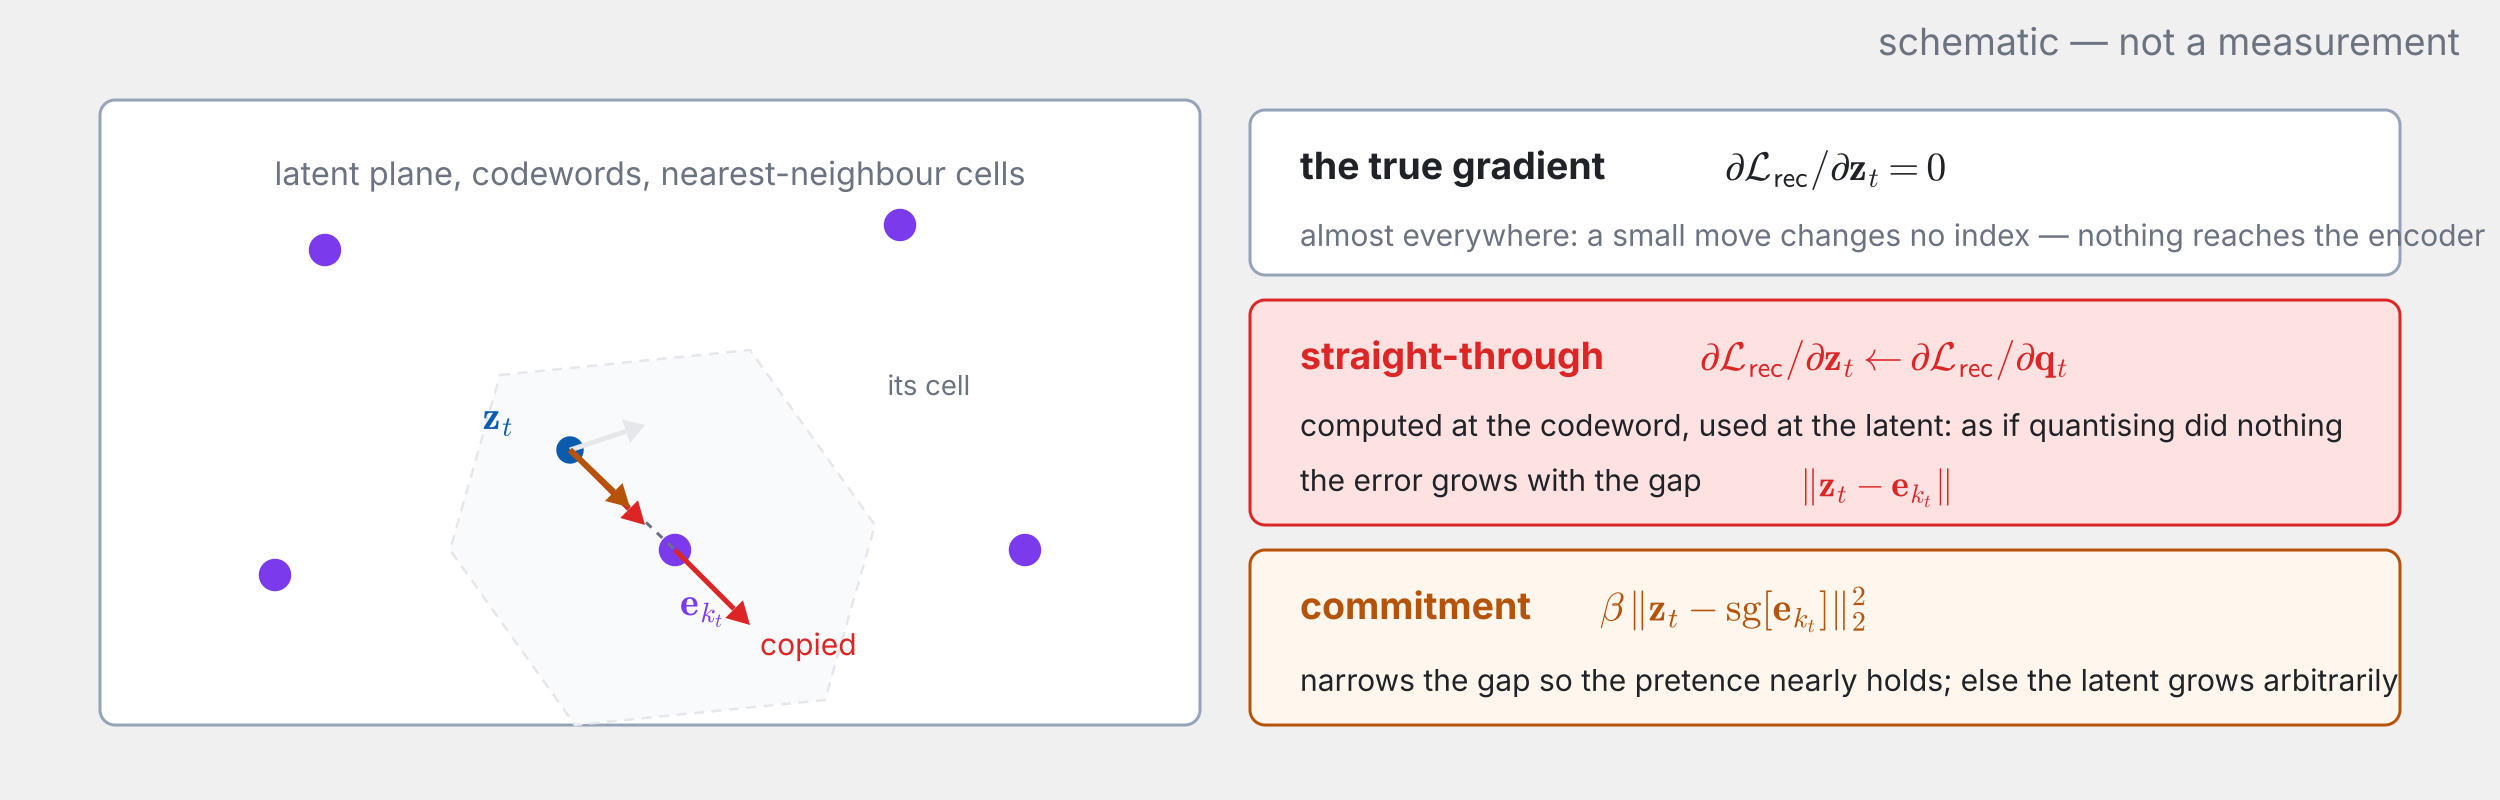
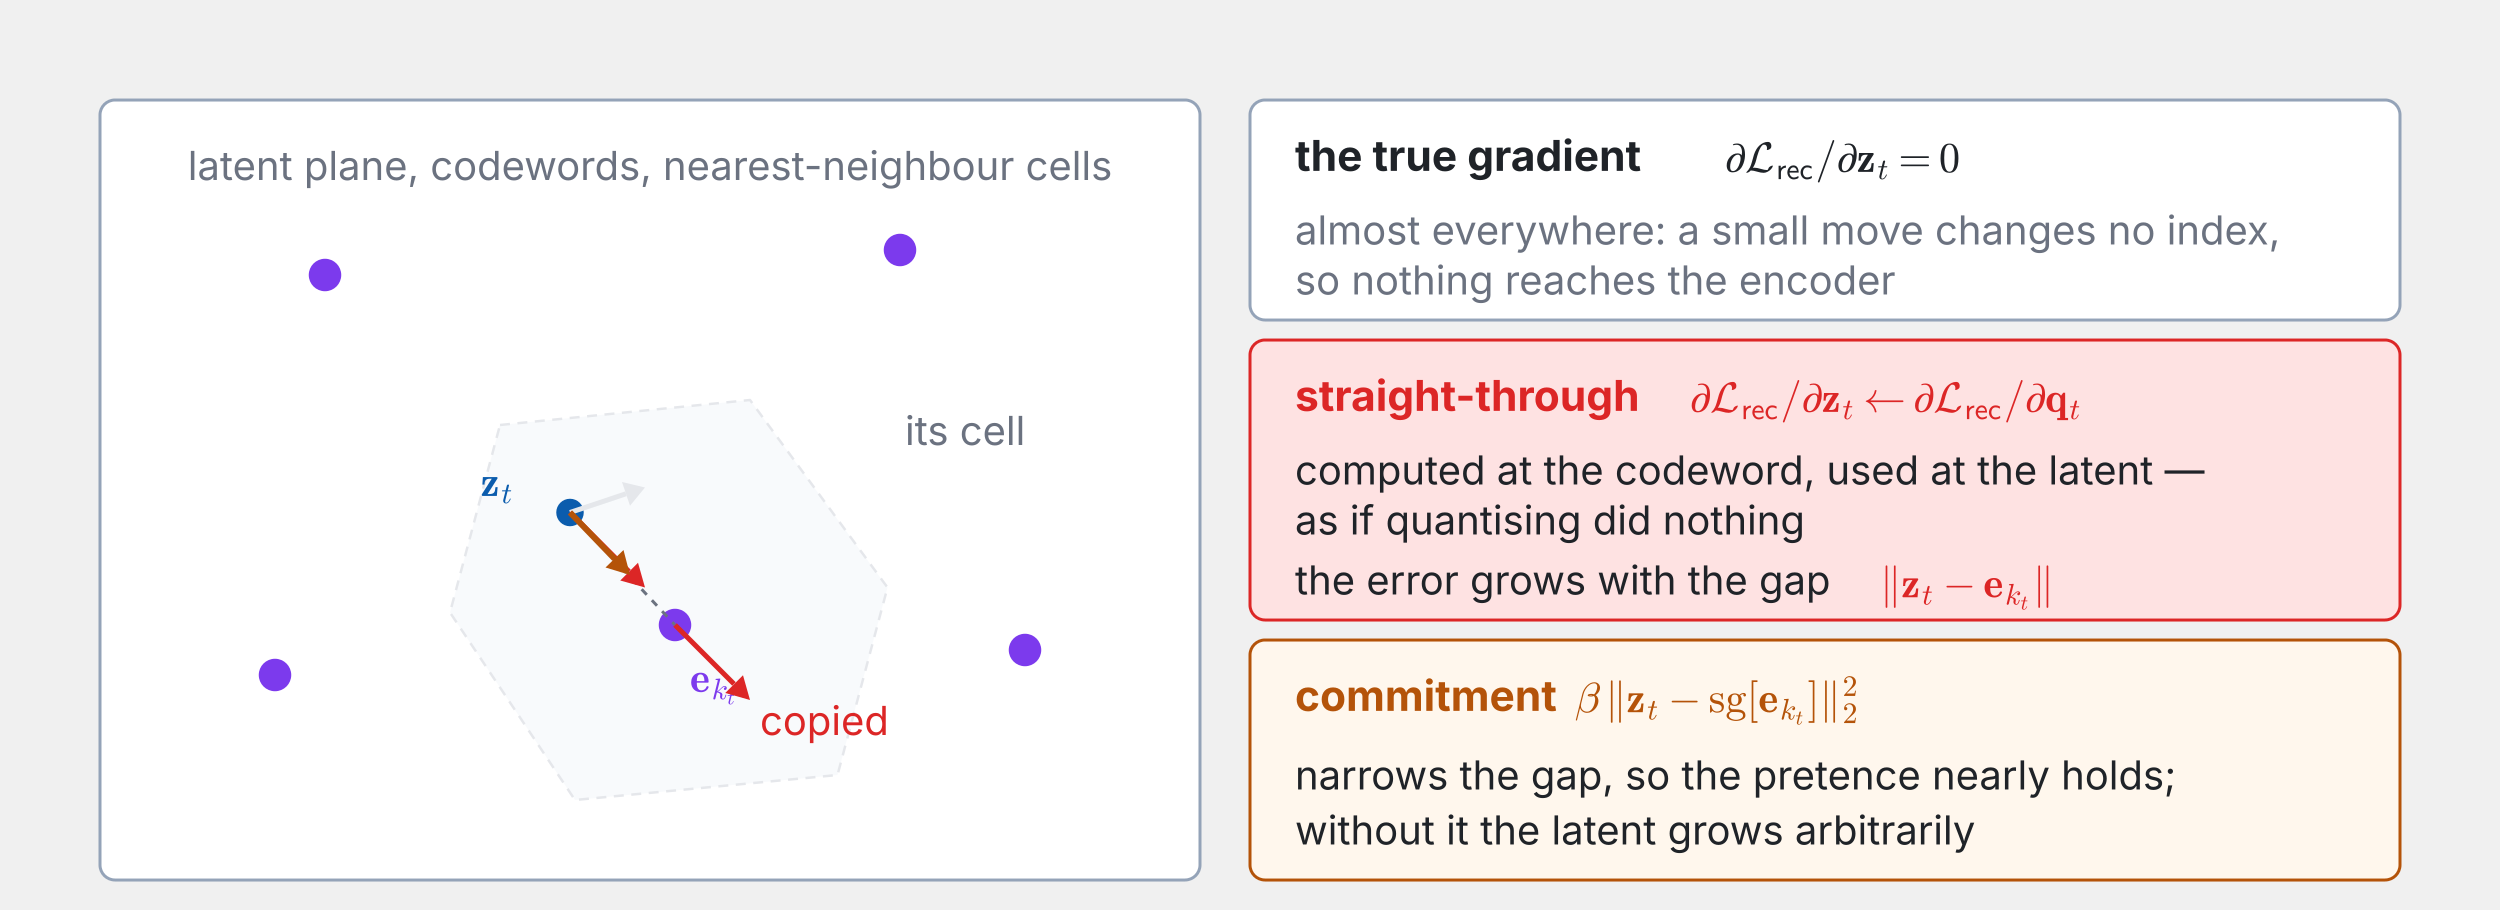
- <svg xmlns="http://www.w3.org/2000/svg" xmlns:xlink="http://www.w3.org/1999/xlink" viewBox="0 0 1000 320" width="100%" role="img" font-family="system-ui,-apple-system,Segoe UI,sans-serif">
-   <text x="984.0" y="22.0" font-size="15" font-weight="400" fill="#6b7280" text-anchor="end" dominant-baseline="auto">schematic — not a measurement</text>
+ <svg xmlns="http://www.w3.org/2000/svg" xmlns:xlink="http://www.w3.org/1999/xlink" viewBox="0 0 1000 364" width="100%" role="img" font-family="system-ui,-apple-system,Segoe UI,sans-serif">
  <g class="fragment" data-fragment-index="0">
-     <rect x="40.0" y="40.0" width="440.0" height="250.0" rx="6" fill="#ffffff" stroke="#94a3b8" stroke-width="1.2" />
-     <polygon points="200,150 300,140 350,210 330,280 230,290 180,220" fill="#f8fafc" stroke="#e5e7eb" stroke-width="1.0" stroke-dasharray="4 3" />
-     <text x="355.0" y="158.0" font-size="11" font-weight="400" fill="#6b7280" text-anchor="start" dominant-baseline="auto">its cell</text>
-     <circle cx="130.0" cy="100.0" r="6.0" fill="#7c3aed" stroke="#7c3aed" stroke-width="1" />
-     <circle cx="360.0" cy="90.0" r="6.0" fill="#7c3aed" stroke="#7c3aed" stroke-width="1" />
-     <circle cx="110.0" cy="230.0" r="6.0" fill="#7c3aed" stroke="#7c3aed" stroke-width="1" />
-     <circle cx="270.0" cy="220.0" r="6.0" fill="#7c3aed" stroke="#7c3aed" stroke-width="1" />
-     <circle cx="410.0" cy="220.0" r="6.0" fill="#7c3aed" stroke="#7c3aed" stroke-width="1" />
-     <svg x="272" y="235.515" width="18.56" height="15.485" viewBox="0 0 18.56 15.485">
+     <rect x="40.0" y="40.0" width="440.0" height="312.0" rx="6" fill="#ffffff" stroke="#94a3b8" stroke-width="1.2" />
+     <polygon points="200,170 300,160 355,235 335,310 230,320 180,245" fill="#f8fafc" stroke="#e5e7eb" stroke-width="1.0" stroke-dasharray="4 3" />
+     <text x="362.0" y="178.0" font-size="16" font-weight="400" fill="#6b7280" text-anchor="start" dominant-baseline="auto">its cell</text>
+     <circle cx="130.0" cy="110.0" r="6.0" fill="#7c3aed" stroke="#7c3aed" stroke-width="1" />
+     <circle cx="360.0" cy="100.0" r="6.0" fill="#7c3aed" stroke="#7c3aed" stroke-width="1" />
+     <circle cx="110.0" cy="270.0" r="6.0" fill="#7c3aed" stroke="#7c3aed" stroke-width="1" />
+     <circle cx="270.0" cy="250.0" r="6.0" fill="#7c3aed" stroke="#7c3aed" stroke-width="1" />
+     <circle cx="410.0" cy="260.0" r="6.0" fill="#7c3aed" stroke="#7c3aed" stroke-width="1" />
+     <svg x="276" y="265.547" width="19.72" height="16.453" viewBox="0 0 19.72 16.453">
      <defs>
        <style type="text/css">*{stroke-linejoin: round; stroke-linecap: butt}</style>
      </defs>
      <g id="w6t18-figure_1">
        <g id="w6t18-patch_1">
-           <path d="M 0 15.485  L 18.56 15.485  L 18.56 0  L 0 0  L 0 15.485  z " style="fill: none" />
+           <path d="M 0 16.453  L 19.72 16.453  L 19.72 0  L 0 0  L 0 16.453  z " style="fill: none" />
        </g>
        <g id="w6t18-text_1">
-           <g style="fill: #7c3aed" transform="translate(0 10.685) scale(0.16 -0.16)">
+           <g style="fill: #7c3aed" transform="translate(0 11.35281) scale(0.17 -0.17)">
            <defs>
              <path id="w6t18-Cmb10-65" d="M 178 1441  Q 178 1856 350 2189  Q 522 2522 842 2711  Q 1163 2900 1581 2900  Q 2003 2900 2275 2726  Q 2547 2553 2675 2242  Q 2803 1931 2803 1522  Q 2803 1428 2700 1394  L 1025 1394  Q 1025 1078 1070 829  Q 1116 581 1275 412  Q 1434 244 1741 244  Q 2000 244 2208 394  Q 2416 544 2484 788  Q 2519 847 2578 863  L 2700 863  Q 2803 841 2803 750  Q 2803 744 2797 709  Q 2722 475 2553 308  Q 2384 141 2150 51  Q 1916 -38 1672 -38  Q 1347 -38 1072 67  Q 797 172 597 367  Q 397 563 287 836  Q 178 1109 178 1441  z M 1025 1631  L 2169 1631  Q 2169 1869 2120 2095  Q 2072 2322 1940 2483  Q 1809 2644 1581 2644  Q 1250 2644 1137 2341  Q 1025 2038 1025 1631  z " transform="scale(0.015625)" />
              <path id="w6t18-Cmmi10-6b" d="M 341 116  Q 341 153 347 172  L 1275 3872  Q 1300 3981 1306 4044  Q 1306 4147 891 4147  Q 825 4147 825 4231  Q 828 4247 839 4287  Q 850 4328 867 4350  Q 884 4372 916 4372  L 1778 4441  L 1797 4441  Q 1797 4434 1819 4423  Q 1841 4413 1844 4409  Q 1856 4378 1856 4359  L 1184 1684  Q 1416 1781 1767 2145  Q 2119 2509 2317 2668  Q 2516 2828 2816 2828  Q 2994 2828 3119 2706  Q 3244 2584 3244 2406  Q 3244 2294 3197 2198  Q 3150 2103 3065 2043  Q 2981 1984 2869 1984  Q 2766 1984 2695 2048  Q 2625 2113 2625 2216  Q 2625 2369 2733 2473  Q 2841 2578 2994 2578  Q 2931 2663 2803 2663  Q 2613 2663 2436 2553  Q 2259 2444 2054 2239  Q 1850 2034 1681 1864  Q 1513 1694 1369 1606  Q 1747 1563 2025 1408  Q 2303 1253 2303 934  Q 2303 869 2278 769  Q 2222 528 2222 384  Q 2222 97 2419 97  Q 2650 97 2770 350  Q 2891 603 2969 941  Q 2981 978 3022 978  L 3097 978  Q 3122 978 3139 962  Q 3156 947 3156 922  Q 3156 916 3150 903  Q 2909 -72 2406 -72  Q 2225 -72 2086 12  Q 1947 97 1872 242  Q 1797 388 1797 569  Q 1797 672 1825 781  Q 1844 856 1844 922  Q 1844 1169 1625 1297  Q 1406 1425 1125 1453  L 800 147  Q 775 50 703 -11  Q 631 -72 538 -72  Q 456 -72 398 -17  Q 341 38 341 116  z " transform="scale(0.015625)" />
              <path id="w6t18-Cmmi10-74" d="M 397 519  Q 397 613 416 697  L 878 2534  L 206 2534  Q 141 2534 141 2619  Q 166 2759 225 2759  L 934 2759  L 1191 3803  Q 1216 3888 1291 3947  Q 1366 4006 1459 4006  Q 1541 4006 1595 3957  Q 1650 3909 1650 3828  Q 1650 3809 1648 3798  Q 1647 3788 1644 3775  L 1388 2759  L 2047 2759  Q 2113 2759 2113 2675  Q 2109 2659 2100 2621  Q 2091 2584 2075 2559  Q 2059 2534 2028 2534  L 1331 2534  L 872 684  Q 825 503 825 372  Q 825 97 1013 97  Q 1294 97 1511 361  Q 1728 625 1844 941  Q 1869 978 1894 978  L 1972 978  Q 1997 978 2012 961  Q 2028 944 2028 922  Q 2028 909 2022 903  Q 1881 516 1612 222  Q 1344 -72 997 -72  Q 744 -72 570 93  Q 397 259 397 519  z " transform="scale(0.015625)" />
            </defs>
            <use xlink:href="#w6t18-Cmb10-65" transform="translate(0 0.6875)" />
            <use xlink:href="#w6t18-Cmmi10-6b" transform="translate(51.04617 -16.31875) scale(0.7)" />
            <use xlink:href="#w6t18-Cmmi10-74" transform="translate(87.44754 -28.22312) scale(0.49)" />
          </g>
        </g>
      </g>
    </svg>
-     <circle cx="228.0" cy="180.0" r="5.0" fill="#0b5cad" stroke="#0b5cad" stroke-width="1" />
-     <svg x="193.04" y="159.515" width="12.96" height="15.485" viewBox="0 0 12.96 15.485">
+     <circle cx="228.0" cy="205.0" r="5.0" fill="#0b5cad" stroke="#0b5cad" stroke-width="1" />
+     <svg x="192.23" y="185.547" width="13.77" height="16.453" viewBox="0 0 13.77 16.453">
      <defs>
        <style type="text/css">*{stroke-linejoin: round; stroke-linecap: butt}</style>
      </defs>
      <g id="w6t19-figure_1">
        <g id="w6t19-patch_1">
-           <path d="M 0 15.485  L 12.96 15.485  L 12.96 0  L 0 0  L 0 15.485  z " style="fill: none" />
+           <path d="M 0 16.453  L 13.77 16.453  L 13.77 0  L 0 0  L 0 16.453  z " style="fill: none" />
        </g>
        <g id="w6t19-text_1">
-           <g style="fill: #0b5cad" transform="translate(0 12.1575) scale(0.16 -0.16)">
+           <g style="fill: #0b5cad" transform="translate(0 12.91734) scale(0.17 -0.17)">
            <defs>
              <path id="w6t19-Cmb10-7a" d="M 294 0  Q 247 0 212 31  Q 178 63 178 116  L 178 184  Q 178 222 197 250  L 1684 2584  L 1409 2584  Q 947 2584 770 2376  Q 594 2169 594 1697  L 269 1697  L 347 2841  L 2438 2841  Q 2491 2841 2522 2809  Q 2553 2778 2553 2725  L 2553 2669  Q 2553 2634 2534 2606  L 1056 281  L 1363 281  Q 1806 281 2009 488  Q 2122 603 2169 814  Q 2216 1025 2241 1319  L 2566 1319  L 2450 0  L 294 0  z " transform="scale(0.015625)" />
              <path id="w6t19-Cmmi10-74" d="M 397 519  Q 397 613 416 697  L 878 2534  L 206 2534  Q 141 2534 141 2619  Q 166 2759 225 2759  L 934 2759  L 1191 3803  Q 1216 3888 1291 3947  Q 1366 4006 1459 4006  Q 1541 4006 1595 3957  Q 1650 3909 1650 3828  Q 1650 3809 1648 3798  Q 1647 3788 1644 3775  L 1388 2759  L 2047 2759  Q 2113 2759 2113 2675  Q 2109 2659 2100 2621  Q 2091 2584 2075 2559  Q 2059 2534 2028 2534  L 1331 2534  L 872 684  Q 825 503 825 372  Q 825 97 1013 97  Q 1294 97 1511 361  Q 1728 625 1844 941  Q 1869 978 1894 978  L 1972 978  Q 1997 978 2012 961  Q 2028 944 2028 922  Q 2028 909 2022 903  Q 1881 516 1612 222  Q 1344 -72 997 -72  Q 744 -72 570 93  Q 397 259 397 519  z " transform="scale(0.015625)" />
            </defs>
            <use xlink:href="#w6t19-Cmb10-7a" transform="translate(0 0.609375)" />
            <use xlink:href="#w6t19-Cmmi10-74" transform="translate(48.84891 -16.39688) scale(0.7)" />
          </g>
        </g>
      </g>
    </svg>
-     <line x1="228.0" y1="180.0" x2="270.0" y2="220.0" stroke="#6b7280" stroke-width="1.2" stroke-dasharray="3 3" />
-     <text x="260.0" y="74.0" font-size="13" font-weight="400" fill="#6b7280" text-anchor="middle" dominant-baseline="auto">latent plane, codewords, nearest-neighbour cells</text>
+     <line x1="228.0" y1="205.0" x2="270.0" y2="250.0" stroke="#6b7280" stroke-width="1.2" stroke-dasharray="3 3" />
+     <text x="260.0" y="72.0" font-size="16" font-weight="400" fill="#6b7280" text-anchor="middle" dominant-baseline="auto">latent plane, codewords, nearest-neighbour cells</text>
  </g>
  <g class="fragment" data-fragment-index="1">
-     <rect x="500.0" y="44.0" width="460.0" height="66.0" rx="6" fill="#ffffff" stroke="#94a3b8" stroke-width="1.2" />
-     <text x="520.0" y="66.0" font-size="15" font-weight="700" fill="#1f2328" text-anchor="start" dominant-baseline="middle">the true gradient</text>
-     <svg x="690" y="60" width="88.64" height="16" viewBox="0 0 88.64 16">
+     <rect x="500.0" y="40.0" width="460.0" height="88.0" rx="6" fill="#ffffff" stroke="#94a3b8" stroke-width="1.2" />
+     <text x="518.0" y="62.0" font-size="17" font-weight="700" fill="#1f2328" text-anchor="start" dominant-baseline="middle">the true gradient</text>
+     <svg x="690" y="56" width="94.18" height="17" viewBox="0 0 94.18 17">
      <defs>
        <style type="text/css">*{stroke-linejoin: round; stroke-linecap: butt}</style>
      </defs>
      <g id="w6t20-figure_1">
        <g id="w6t20-patch_1">
-           <path d="M 0 16  L 88.64 16  L 88.64 0  L 0 0  L 0 16  z " style="fill: none" />
+           <path d="M 0 17  L 94.18 17  L 94.18 0  L 0 0  L 0 17  z " style="fill: none" />
        </g>
        <g id="w6t20-text_1">
-           <g style="fill: #1f2328" transform="translate(0 12) scale(0.16 -0.16)">
+           <g style="fill: #1f2328" transform="translate(0 12.75) scale(0.17 -0.17)">
            <defs>
              <path id="w6t20-STIXGeneral-Regular-2202" d="M 1248 4000  L 1184 4128  Q 1427 4275 1811 4275  Q 3014 4275 3014 2611  Q 3014 2298 2963 1965  Q 2912 1632 2777 1261  Q 2643 890 2438 598  Q 2234 307 1894 118  Q 1555 -70 1126 -70  Q 685 -70 470 224  Q 256 518 256 966  Q 256 1664 739 2224  Q 1222 2784 1901 2784  Q 2342 2784 2515 2477  Q 2560 2726 2560 2925  Q 2560 3418 2365 3750  Q 2170 4083 1722 4083  Q 1510 4083 1248 4000  z M 2349 2042  Q 2349 2323 2230 2457  Q 2112 2592 1958 2592  Q 1491 2592 1132 2013  Q 774 1434 774 749  Q 774 122 1203 122  Q 1549 122 1827 499  Q 2106 877 2253 1414  Q 2349 1766 2349 2042  z " transform="scale(0.015625)" />
              <path id="w6t20-Cmsy10-4c" d="M 238 -141  Q 197 -141 197 -97  Q 197 -72 219 -38  Q 266 38 359 130  Q 453 222 494 275  Q 656 509 750 691  Q 913 1028 1031 1466  Q 1206 2163 1348 2597  Q 1491 3031 1722 3419  Q 1903 3719 2168 3967  Q 2434 4216 2757 4364  Q 3081 4513 3419 4513  L 3456 4513  Q 3622 4513 3734 4430  Q 3847 4347 3905 4208  Q 3963 4069 3963 3909  Q 3963 3666 3884 3572  Q 3663 3331 3359 3291  L 3322 3291  Q 3284 3291 3284 3334  Q 3284 3341 3300 3431  Q 3316 3522 3316 3584  Q 3316 3791 3212 3944  Q 3109 4097 2906 4097  Q 2669 4097 2669 4056  Q 2494 3934 2333 3651  Q 2172 3369 2051 3039  Q 1931 2709 1837 2376  Q 1744 2044 1672 1753  Q 1594 1438 1470 1148  Q 1347 859 1178 603  Q 1253 628 1363 628  L 1403 628  Q 1625 628 1847 583  Q 2069 538 2378 450  Q 2688 363 2894 320  Q 3100 278 3328 275  Q 3397 275 3440 337  Q 3484 400 3526 511  Q 3569 622 3597 659  Q 3694 766 3834 844  Q 3975 922 4116 941  L 4153 941  Q 4172 941 4184 928  Q 4197 916 4197 897  Q 4197 897 4191 878  Q 4128 628 3897 386  Q 3666 144 3370 1  Q 3075 -141 2828 -141  L 2791 -141  Q 2569 -141 2356 -100  Q 2144 -59 1834 28  Q 1525 116 1304 162  Q 1084 209 863 213  Q 578 -100 275 -141  L 238 -141  z " transform="scale(0.015625)" />
              <path id="w6t20-Cmss10-72" d="M 513 0  L 513 2881  L 984 2881  L 984 2328  Q 1109 2503 1287 2637  Q 1466 2772 1670 2842  Q 1875 2913 2094 2913  L 2094 2456  Q 1809 2456 1561 2315  Q 1313 2175 1166 1933  Q 1019 1691 1019 1403  L 1019 0  L 513 0  z " transform="scale(0.015625)" />
              <path id="w6t20-Cmss10-65" d="M 1594 -72  Q 1300 -72 1044 51  Q 788 175 602 390  Q 416 606 314 882  Q 213 1159 213 1441  Q 213 1806 373 2159  Q 534 2513 831 2731  Q 1128 2950 1503 2950  Q 2116 2950 2386 2500  Q 2656 2050 2656 1403  L 684 1403  Q 684 1150 801 904  Q 919 659 1130 503  Q 1341 347 1594 347  Q 2150 347 2584 691  L 2625 256  Q 2491 122 2162 25  Q 1834 -72 1594 -72  z M 722 1778  L 2259 1778  Q 2209 2103 2015 2318  Q 1822 2534 1503 2534  Q 1316 2534 1150 2426  Q 984 2319 876 2145  Q 769 1972 722 1778  z " transform="scale(0.015625)" />
              <path id="w6t20-Cmss10-63" d="M 1594 -72  Q 1309 -72 1053 50  Q 797 172 609 386  Q 422 600 320 870  Q 219 1141 219 1422  Q 219 1713 320 1988  Q 422 2263 608 2480  Q 794 2697 1044 2823  Q 1294 2950 1594 2950  Q 1934 2950 2136 2897  Q 2338 2844 2625 2675  L 2547 2228  Q 2288 2403 2102 2459  Q 1916 2516 1594 2516  Q 1322 2516 1126 2355  Q 931 2194 837 1945  Q 744 1697 744 1422  Q 744 1163 842 919  Q 941 675 1134 520  Q 1328 366 1594 366  Q 1894 366 2139 448  Q 2384 531 2619 697  L 2656 250  Q 2513 106 2183 17  Q 1853 -72 1594 -72  z " transform="scale(0.015625)" />
              <path id="w6t20-Cmmi10-3d" d="M 359 -1472  Q 359 -1453 366 -1447  L 2591 4722  Q 2603 4759 2634 4779  Q 2666 4800 2706 4800  Q 2763 4800 2798 4765  Q 2834 4731 2834 4672  L 2834 4647  L 609 -1522  Q 572 -1600 488 -1600  Q 434 -1600 396 -1562  Q 359 -1525 359 -1472  z " transform="scale(0.015625)" />
              <path id="w6t20-Cmb10-7a" d="M 294 0  Q 247 0 212 31  Q 178 63 178 116  L 178 184  Q 178 222 197 250  L 1684 2584  L 1409 2584  Q 947 2584 770 2376  Q 594 2169 594 1697  L 269 1697  L 347 2841  L 2438 2841  Q 2491 2841 2522 2809  Q 2553 2778 2553 2725  L 2553 2669  Q 2553 2634 2534 2606  L 1056 281  L 1363 281  Q 1806 281 2009 488  Q 2122 603 2169 814  Q 2216 1025 2241 1319  L 2566 1319  L 2450 0  L 294 0  z " transform="scale(0.015625)" />
              <path id="w6t20-Cmmi10-74" d="M 397 519  Q 397 613 416 697  L 878 2534  L 206 2534  Q 141 2534 141 2619  Q 166 2759 225 2759  L 934 2759  L 1191 3803  Q 1216 3888 1291 3947  Q 1366 4006 1459 4006  Q 1541 4006 1595 3957  Q 1650 3909 1650 3828  Q 1650 3809 1648 3798  Q 1647 3788 1644 3775  L 1388 2759  L 2047 2759  Q 2113 2759 2113 2675  Q 2109 2659 2100 2621  Q 2091 2584 2075 2559  Q 2059 2534 2028 2534  L 1331 2534  L 872 684  Q 825 503 825 372  Q 825 97 1013 97  Q 1294 97 1511 361  Q 1728 625 1844 941  Q 1869 978 1894 978  L 1972 978  Q 1997 978 2012 961  Q 2028 944 2028 922  Q 2028 909 2022 903  Q 1881 516 1612 222  Q 1344 -72 997 -72  Q 744 -72 570 93  Q 397 259 397 519  z " transform="scale(0.015625)" />
              <path id="w6t20-Cmr10-3d" d="M 481 850  Q 428 850 393 890  Q 359 931 359 978  Q 359 1031 393 1068  Q 428 1106 481 1106  L 4500 1106  Q 4547 1106 4581 1068  Q 4616 1031 4616 978  Q 4616 931 4581 890  Q 4547 850 4500 850  L 481 850  z M 481 2094  Q 428 2094 393 2131  Q 359 2169 359 2222  Q 359 2269 393 2309  Q 428 2350 481 2350  L 4500 2350  Q 4547 2350 4581 2309  Q 4616 2269 4616 2222  Q 4616 2169 4581 2131  Q 4547 2094 4500 2094  L 481 2094  z " transform="scale(0.015625)" />
              <path id="w6t20-Cmr10-30" d="M 1600 -141  Q 816 -141 533 504  Q 250 1150 250 2041  Q 250 2597 351 3087  Q 453 3578 754 3920  Q 1056 4263 1600 4263  Q 2022 4263 2290 4056  Q 2559 3850 2700 3523  Q 2841 3197 2892 2823  Q 2944 2450 2944 2041  Q 2944 1491 2842 1011  Q 2741 531 2444 195  Q 2147 -141 1600 -141  z M 1600 25  Q 1956 25 2131 390  Q 2306 756 2347 1200  Q 2388 1644 2388 2144  Q 2388 2625 2347 3031  Q 2306 3438 2132 3767  Q 1959 4097 1600 4097  Q 1238 4097 1063 3765  Q 888 3434 847 3029  Q 806 2625 806 2144  Q 806 1788 823 1472  Q 841 1156 916 820  Q 991 484 1158 254  Q 1325 25 1600 25  z " transform="scale(0.015625)" />
            </defs>
            <use xlink:href="#w6t20-STIXGeneral-Regular-2202" />
            <use xlink:href="#w6t20-Cmsy10-4c" transform="translate(47.09999 0)" />
            <use xlink:href="#w6t20-Cmss10-72" transform="translate(120.4606 -17.00625) scale(0.7)" />
            <use xlink:href="#w6t20-Cmss10-65" transform="translate(144.318 -17.00625) scale(0.7)" />
            <use xlink:href="#w6t20-Cmss10-63" transform="translate(175.3874 -17.00625) scale(0.7)" />
            <use xlink:href="#w6t20-Cmmi10-3d" transform="translate(212.8341 0)" />
            <use xlink:href="#w6t20-STIXGeneral-Regular-2202" transform="translate(262.8341 0)" />
            <use xlink:href="#w6t20-Cmb10-7a" transform="translate(309.934 0)" />
            <use xlink:href="#w6t20-Cmmi10-74" transform="translate(358.783 -17.00625) scale(0.7)" />
            <use xlink:href="#w6t20-Cmr10-3d" transform="translate(407.9777 0)" />
            <use xlink:href="#w6t20-Cmr10-30" transform="translate(503.2218 0)" />
          </g>
        </g>
      </g>
    </svg>
-     <text x="520.0" y="94.0" font-size="12" font-weight="400" fill="#6b7280" text-anchor="start" dominant-baseline="middle">almost everywhere: a small move changes no index — nothing reaches the encoder</text>
-     <line x1="228.0" y1="180.0" x2="250.4" y2="172.5" stroke="#e5e7eb" stroke-width="2.0" />
-     <polygon points="258.0,170.0 252.0,177.3 248.8,167.8" fill="#e5e7eb" />
+     <text x="518.0" y="92.0" font-size="16" font-weight="400" fill="#6b7280" text-anchor="start" dominant-baseline="middle">almost everywhere: a small move changes no index,</text>
+     <text x="518.0" y="112.0" font-size="16" font-weight="400" fill="#6b7280" text-anchor="start" dominant-baseline="middle">so nothing reaches the encoder</text>
+     <line x1="228.0" y1="205.0" x2="250.4" y2="197.5" stroke="#e5e7eb" stroke-width="2.0" />
+     <polygon points="258.0,195.0 252.0,202.3 248.8,192.8" fill="#e5e7eb" />
  </g>
  <g class="fragment" data-fragment-index="2">
-     <rect x="500.0" y="120.0" width="460.0" height="90.0" rx="6" fill="#fee2e2" stroke="#dc2626" stroke-width="1.2" />
-     <text x="520.0" y="142.0" font-size="15" font-weight="700" fill="#dc2626" text-anchor="start" dominant-baseline="middle">straight-through</text>
-     <svg x="680" y="136" width="148" height="16" viewBox="0 0 148 16">
+     <rect x="500.0" y="136.0" width="460.0" height="112.0" rx="6" fill="#fee2e2" stroke="#dc2626" stroke-width="1.2" />
+     <text x="518.0" y="158.0" font-size="17" font-weight="700" fill="#dc2626" text-anchor="start" dominant-baseline="middle">straight-through</text>
+     <svg x="676" y="152" width="157.25" height="17" viewBox="0 0 157.25 17">
      <defs>
        <style type="text/css">*{stroke-linejoin: round; stroke-linecap: butt}</style>
      </defs>
      <g id="w6t21-figure_1">
        <g id="w6t21-patch_1">
-           <path d="M 0 16  L 148 16  L 148 0  L 0 0  L 0 16  z " style="fill: none" />
+           <path d="M 0 17  L 157.25 17  L 157.25 0  L 0 0  L 0 17  z " style="fill: none" />
        </g>
        <g id="w6t21-text_1">
-           <g style="fill: #dc2626" transform="translate(0 12) scale(0.16 -0.16)">
+           <g style="fill: #dc2626" transform="translate(0 12.75) scale(0.17 -0.17)">
            <defs>
              <path id="w6t21-STIXGeneral-Regular-2202" d="M 1248 4000  L 1184 4128  Q 1427 4275 1811 4275  Q 3014 4275 3014 2611  Q 3014 2298 2963 1965  Q 2912 1632 2777 1261  Q 2643 890 2438 598  Q 2234 307 1894 118  Q 1555 -70 1126 -70  Q 685 -70 470 224  Q 256 518 256 966  Q 256 1664 739 2224  Q 1222 2784 1901 2784  Q 2342 2784 2515 2477  Q 2560 2726 2560 2925  Q 2560 3418 2365 3750  Q 2170 4083 1722 4083  Q 1510 4083 1248 4000  z M 2349 2042  Q 2349 2323 2230 2457  Q 2112 2592 1958 2592  Q 1491 2592 1132 2013  Q 774 1434 774 749  Q 774 122 1203 122  Q 1549 122 1827 499  Q 2106 877 2253 1414  Q 2349 1766 2349 2042  z " transform="scale(0.015625)" />
              <path id="w6t21-Cmsy10-4c" d="M 238 -141  Q 197 -141 197 -97  Q 197 -72 219 -38  Q 266 38 359 130  Q 453 222 494 275  Q 656 509 750 691  Q 913 1028 1031 1466  Q 1206 2163 1348 2597  Q 1491 3031 1722 3419  Q 1903 3719 2168 3967  Q 2434 4216 2757 4364  Q 3081 4513 3419 4513  L 3456 4513  Q 3622 4513 3734 4430  Q 3847 4347 3905 4208  Q 3963 4069 3963 3909  Q 3963 3666 3884 3572  Q 3663 3331 3359 3291  L 3322 3291  Q 3284 3291 3284 3334  Q 3284 3341 3300 3431  Q 3316 3522 3316 3584  Q 3316 3791 3212 3944  Q 3109 4097 2906 4097  Q 2669 4097 2669 4056  Q 2494 3934 2333 3651  Q 2172 3369 2051 3039  Q 1931 2709 1837 2376  Q 1744 2044 1672 1753  Q 1594 1438 1470 1148  Q 1347 859 1178 603  Q 1253 628 1363 628  L 1403 628  Q 1625 628 1847 583  Q 2069 538 2378 450  Q 2688 363 2894 320  Q 3100 278 3328 275  Q 3397 275 3440 337  Q 3484 400 3526 511  Q 3569 622 3597 659  Q 3694 766 3834 844  Q 3975 922 4116 941  L 4153 941  Q 4172 941 4184 928  Q 4197 916 4197 897  Q 4197 897 4191 878  Q 4128 628 3897 386  Q 3666 144 3370 1  Q 3075 -141 2828 -141  L 2791 -141  Q 2569 -141 2356 -100  Q 2144 -59 1834 28  Q 1525 116 1304 162  Q 1084 209 863 213  Q 578 -100 275 -141  L 238 -141  z " transform="scale(0.015625)" />
              <path id="w6t21-Cmss10-72" d="M 513 0  L 513 2881  L 984 2881  L 984 2328  Q 1109 2503 1287 2637  Q 1466 2772 1670 2842  Q 1875 2913 2094 2913  L 2094 2456  Q 1809 2456 1561 2315  Q 1313 2175 1166 1933  Q 1019 1691 1019 1403  L 1019 0  L 513 0  z " transform="scale(0.015625)" />
              <path id="w6t21-Cmss10-65" d="M 1594 -72  Q 1300 -72 1044 51  Q 788 175 602 390  Q 416 606 314 882  Q 213 1159 213 1441  Q 213 1806 373 2159  Q 534 2513 831 2731  Q 1128 2950 1503 2950  Q 2116 2950 2386 2500  Q 2656 2050 2656 1403  L 684 1403  Q 684 1150 801 904  Q 919 659 1130 503  Q 1341 347 1594 347  Q 2150 347 2584 691  L 2625 256  Q 2491 122 2162 25  Q 1834 -72 1594 -72  z M 722 1778  L 2259 1778  Q 2209 2103 2015 2318  Q 1822 2534 1503 2534  Q 1316 2534 1150 2426  Q 984 2319 876 2145  Q 769 1972 722 1778  z " transform="scale(0.015625)" />
              <path id="w6t21-Cmss10-63" d="M 1594 -72  Q 1309 -72 1053 50  Q 797 172 609 386  Q 422 600 320 870  Q 219 1141 219 1422  Q 219 1713 320 1988  Q 422 2263 608 2480  Q 794 2697 1044 2823  Q 1294 2950 1594 2950  Q 1934 2950 2136 2897  Q 2338 2844 2625 2675  L 2547 2228  Q 2288 2403 2102 2459  Q 1916 2516 1594 2516  Q 1322 2516 1126 2355  Q 931 2194 837 1945  Q 744 1697 744 1422  Q 744 1163 842 919  Q 941 675 1134 520  Q 1328 366 1594 366  Q 1894 366 2139 448  Q 2384 531 2619 697  L 2656 250  Q 2513 106 2183 17  Q 1853 -72 1594 -72  z " transform="scale(0.015625)" />
              <path id="w6t21-Cmmi10-3d" d="M 359 -1472  Q 359 -1453 366 -1447  L 2591 4722  Q 2603 4759 2634 4779  Q 2666 4800 2706 4800  Q 2763 4800 2798 4765  Q 2834 4731 2834 4672  L 2834 4647  L 609 -1522  Q 572 -1600 488 -1600  Q 434 -1600 396 -1562  Q 359 -1525 359 -1472  z " transform="scale(0.015625)" />
              <path id="w6t21-Cmb10-7a" d="M 294 0  Q 247 0 212 31  Q 178 63 178 116  L 178 184  Q 178 222 197 250  L 1684 2584  L 1409 2584  Q 947 2584 770 2376  Q 594 2169 594 1697  L 269 1697  L 347 2841  L 2438 2841  Q 2491 2841 2522 2809  Q 2553 2778 2553 2725  L 2553 2669  Q 2553 2634 2534 2606  L 1056 281  L 1363 281  Q 1806 281 2009 488  Q 2122 603 2169 814  Q 2216 1025 2241 1319  L 2566 1319  L 2450 0  L 294 0  z " transform="scale(0.015625)" />
              <path id="w6t21-Cmmi10-74" d="M 397 519  Q 397 613 416 697  L 878 2534  L 206 2534  Q 141 2534 141 2619  Q 166 2759 225 2759  L 934 2759  L 1191 3803  Q 1216 3888 1291 3947  Q 1366 4006 1459 4006  Q 1541 4006 1595 3957  Q 1650 3909 1650 3828  Q 1650 3809 1648 3798  Q 1647 3788 1644 3775  L 1388 2759  L 2047 2759  Q 2113 2759 2113 2675  Q 2109 2659 2100 2621  Q 2091 2584 2075 2559  Q 2059 2534 2028 2534  L 1331 2534  L 872 684  Q 825 503 825 372  Q 825 97 1013 97  Q 1294 97 1511 361  Q 1728 625 1844 941  Q 1869 978 1894 978  L 1972 978  Q 1997 978 2012 961  Q 2028 944 2028 922  Q 2028 909 2022 903  Q 1881 516 1612 222  Q 1344 -72 997 -72  Q 744 -72 570 93  Q 397 259 397 519  z " transform="scale(0.015625)" />
              <path id="w6t21-Cmsy10-c3" d="M 1722 -13  Q 1675 250 1561 494  Q 1447 738 1275 941  Q 1103 1144 884 1297  Q 666 1450 409 1538  Q 359 1547 359 1600  Q 359 1647 409 1672  Q 669 1763 886 1911  Q 1103 2059 1275 2262  Q 1447 2466 1561 2709  Q 1675 2953 1722 3213  Q 1738 3272 1784 3272  L 1913 3272  Q 1978 3272 1978 3188  Q 1906 2763 1664 2378  Q 1422 1994 1056 1728  L 5913 1728  Q 5966 1728 6000 1687  Q 6034 1647 6034 1600  Q 6034 1553 6000 1512  Q 5966 1472 5913 1472  L 1056 1472  Q 1416 1216 1661 827  Q 1906 438 1978 13  Q 1978 -72 1913 -72  L 1784 -72  Q 1738 -72 1722 -13  z " transform="scale(0.015625)" />
              <path id="w6t21-Cmb10-71" d="M 1825 -1241  L 1825 -916  L 2266 -916  L 2266 231  Q 1938 -38 1544 -38  Q 1131 -38 829 154  Q 528 347 370 681  Q 213 1016 213 1422  Q 213 1831 380 2167  Q 547 2503 864 2692  Q 1181 2881 1600 2881  Q 1838 2881 2053 2761  Q 2269 2641 2406 2444  L 2731 2881  L 3022 2881  L 3022 -916  L 3463 -916  L 3463 -1241  L 1825 -1241  z M 1600 219  Q 1834 219 2015 364  Q 2197 509 2303 738  L 2303 1972  Q 2231 2234 2072 2415  Q 1913 2597 1672 2597  Q 1441 2597 1300 2397  Q 1159 2197 1107 1926  Q 1056 1656 1056 1422  Q 1056 1013 1176 616  Q 1297 219 1600 219  z " transform="scale(0.015625)" />
            </defs>
            <use xlink:href="#w6t21-STIXGeneral-Regular-2202" />
            <use xlink:href="#w6t21-Cmsy10-4c" transform="translate(47.09999 0)" />
            <use xlink:href="#w6t21-Cmss10-72" transform="translate(120.4606 -17.00625) scale(0.7)" />
            <use xlink:href="#w6t21-Cmss10-65" transform="translate(144.318 -17.00625) scale(0.7)" />
            <use xlink:href="#w6t21-Cmss10-63" transform="translate(175.3874 -17.00625) scale(0.7)" />
            <use xlink:href="#w6t21-Cmmi10-3d" transform="translate(212.8341 0)" />
            <use xlink:href="#w6t21-STIXGeneral-Regular-2202" transform="translate(262.8341 0)" />
            <use xlink:href="#w6t21-Cmb10-7a" transform="translate(309.934 0)" />
            <use xlink:href="#w6t21-Cmmi10-74" transform="translate(358.783 -17.00625) scale(0.7)" />
            <use xlink:href="#w6t21-Cmsy10-c3" transform="translate(407.9777 0)" />
            <use xlink:href="#w6t21-STIXGeneral-Regular-2202" transform="translate(525.5363 0)" />
            <use xlink:href="#w6t21-Cmsy10-4c" transform="translate(572.6363 0)" />
            <use xlink:href="#w6t21-Cmss10-72" transform="translate(645.9969 -17.00625) scale(0.7)" />
            <use xlink:href="#w6t21-Cmss10-65" transform="translate(669.8543 -17.00625) scale(0.7)" />
            <use xlink:href="#w6t21-Cmss10-63" transform="translate(700.9236 -17.00625) scale(0.7)" />
            <use xlink:href="#w6t21-Cmmi10-3d" transform="translate(738.3703 0)" />
            <use xlink:href="#w6t21-STIXGeneral-Regular-2202" transform="translate(788.3703 0)" />
            <use xlink:href="#w6t21-Cmb10-71" transform="translate(835.4703 0)" />
            <use xlink:href="#w6t21-Cmmi10-74" transform="translate(892.62 -17.00625) scale(0.7)" />
          </g>
        </g>
      </g>
    </svg>
-     <text x="520.0" y="170.0" font-size="12" font-weight="400" fill="#1f2328" text-anchor="start" dominant-baseline="middle">computed at the codeword, used at the latent: as if quantising did nothing</text>
-     <text x="520.0" y="192.0" font-size="12" font-weight="400" fill="#1f2328" text-anchor="start" dominant-baseline="middle">the error grows with the gap</text>
-     <svg x="720" y="187.25" width="61.5" height="15.75" viewBox="0 0 61.5 15.75">
+     <text x="518.0" y="188.0" font-size="16" font-weight="400" fill="#1f2328" text-anchor="start" dominant-baseline="middle">computed at the codeword, used at the latent —</text>
+     <text x="518.0" y="208.0" font-size="16" font-weight="400" fill="#1f2328" text-anchor="start" dominant-baseline="middle">as if quantising did nothing</text>
+     <text x="518.0" y="232.0" font-size="16" font-weight="400" fill="#1f2328" text-anchor="start" dominant-baseline="middle">the error grows with the gap</text>
+     <svg x="752" y="226.15" width="69.7" height="17.85" viewBox="0 0 69.7 17.85">
      <defs>
        <style type="text/css">*{stroke-linejoin: round; stroke-linecap: butt}</style>
      </defs>
      <g id="w6t22-figure_1">
        <g id="w6t22-patch_1">
-           <path d="M 0 15.75  L 61.5 15.75  L 61.5 0  L 0 0  L 0 15.75  z " style="fill: none" />
+           <path d="M 0 17.85  L 69.7 17.85  L 69.7 0  L 0 0  L 0 17.85  z " style="fill: none" />
        </g>
        <g id="w6t22-text_1">
-           <g style="fill: #dc2626" transform="translate(0 11.25) scale(0.15 -0.15)">
+           <g style="fill: #dc2626" transform="translate(0 12.75) scale(0.17 -0.17)">
            <defs>
              <path id="w6t22-Cmsy10-6b" d="M 850 -1484  L 850 4684  Q 850 4734 890 4767  Q 931 4800 978 4800  Q 1031 4800 1068 4767  Q 1106 4734 1106 4684  L 1106 -1484  Q 1106 -1534 1068 -1567  Q 1031 -1600 978 -1600  Q 931 -1600 890 -1567  Q 850 -1534 850 -1484  z M 2094 -1484  L 2094 4684  Q 2094 4734 2131 4767  Q 2169 4800 2222 4800  Q 2269 4800 2309 4767  Q 2350 4734 2350 4684  L 2350 -1484  Q 2350 -1534 2309 -1567  Q 2269 -1600 2222 -1600  Q 2169 -1600 2131 -1567  Q 2094 -1534 2094 -1484  z " transform="scale(0.015625)" />
              <path id="w6t22-Cmb10-7a" d="M 294 0  Q 247 0 212 31  Q 178 63 178 116  L 178 184  Q 178 222 197 250  L 1684 2584  L 1409 2584  Q 947 2584 770 2376  Q 594 2169 594 1697  L 269 1697  L 347 2841  L 2438 2841  Q 2491 2841 2522 2809  Q 2553 2778 2553 2725  L 2553 2669  Q 2553 2634 2534 2606  L 1056 281  L 1363 281  Q 1806 281 2009 488  Q 2122 603 2169 814  Q 2216 1025 2241 1319  L 2566 1319  L 2450 0  L 294 0  z " transform="scale(0.015625)" />
              <path id="w6t22-Cmmi10-74" d="M 397 519  Q 397 613 416 697  L 878 2534  L 206 2534  Q 141 2534 141 2619  Q 166 2759 225 2759  L 934 2759  L 1191 3803  Q 1216 3888 1291 3947  Q 1366 4006 1459 4006  Q 1541 4006 1595 3957  Q 1650 3909 1650 3828  Q 1650 3809 1648 3798  Q 1647 3788 1644 3775  L 1388 2759  L 2047 2759  Q 2113 2759 2113 2675  Q 2109 2659 2100 2621  Q 2091 2584 2075 2559  Q 2059 2534 2028 2534  L 1331 2534  L 872 684  Q 825 503 825 372  Q 825 97 1013 97  Q 1294 97 1511 361  Q 1728 625 1844 941  Q 1869 978 1894 978  L 1972 978  Q 1997 978 2012 961  Q 2028 944 2028 922  Q 2028 909 2022 903  Q 1881 516 1612 222  Q 1344 -72 997 -72  Q 744 -72 570 93  Q 397 259 397 519  z " transform="scale(0.015625)" />
              <path id="w6t22-Cmsy10-a1" d="M 653 1472  Q 600 1472 565 1512  Q 531 1553 531 1600  Q 531 1647 565 1687  Q 600 1728 653 1728  L 4325 1728  Q 4375 1728 4408 1687  Q 4441 1647 4441 1600  Q 4441 1553 4408 1512  Q 4375 1472 4325 1472  L 653 1472  z " transform="scale(0.015625)" />
              <path id="w6t22-Cmb10-65" d="M 178 1441  Q 178 1856 350 2189  Q 522 2522 842 2711  Q 1163 2900 1581 2900  Q 2003 2900 2275 2726  Q 2547 2553 2675 2242  Q 2803 1931 2803 1522  Q 2803 1428 2700 1394  L 1025 1394  Q 1025 1078 1070 829  Q 1116 581 1275 412  Q 1434 244 1741 244  Q 2000 244 2208 394  Q 2416 544 2484 788  Q 2519 847 2578 863  L 2700 863  Q 2803 841 2803 750  Q 2803 744 2797 709  Q 2722 475 2553 308  Q 2384 141 2150 51  Q 1916 -38 1672 -38  Q 1347 -38 1072 67  Q 797 172 597 367  Q 397 563 287 836  Q 178 1109 178 1441  z M 1025 1631  L 2169 1631  Q 2169 1869 2120 2095  Q 2072 2322 1940 2483  Q 1809 2644 1581 2644  Q 1250 2644 1137 2341  Q 1025 2038 1025 1631  z " transform="scale(0.015625)" />
              <path id="w6t22-Cmmi10-6b" d="M 341 116  Q 341 153 347 172  L 1275 3872  Q 1300 3981 1306 4044  Q 1306 4147 891 4147  Q 825 4147 825 4231  Q 828 4247 839 4287  Q 850 4328 867 4350  Q 884 4372 916 4372  L 1778 4441  L 1797 4441  Q 1797 4434 1819 4423  Q 1841 4413 1844 4409  Q 1856 4378 1856 4359  L 1184 1684  Q 1416 1781 1767 2145  Q 2119 2509 2317 2668  Q 2516 2828 2816 2828  Q 2994 2828 3119 2706  Q 3244 2584 3244 2406  Q 3244 2294 3197 2198  Q 3150 2103 3065 2043  Q 2981 1984 2869 1984  Q 2766 1984 2695 2048  Q 2625 2113 2625 2216  Q 2625 2369 2733 2473  Q 2841 2578 2994 2578  Q 2931 2663 2803 2663  Q 2613 2663 2436 2553  Q 2259 2444 2054 2239  Q 1850 2034 1681 1864  Q 1513 1694 1369 1606  Q 1747 1563 2025 1408  Q 2303 1253 2303 934  Q 2303 869 2278 769  Q 2222 528 2222 384  Q 2222 97 2419 97  Q 2650 97 2770 350  Q 2891 603 2969 941  Q 2981 978 3022 978  L 3097 978  Q 3122 978 3139 962  Q 3156 947 3156 922  Q 3156 916 3150 903  Q 2909 -72 2406 -72  Q 2225 -72 2086 12  Q 1947 97 1872 242  Q 1797 388 1797 569  Q 1797 672 1825 781  Q 1844 856 1844 922  Q 1844 1169 1625 1297  Q 1406 1425 1125 1453  L 800 147  Q 775 50 703 -11  Q 631 -72 538 -72  Q 456 -72 398 -17  Q 341 38 341 116  z " transform="scale(0.015625)" />
            </defs>
            <use xlink:href="#w6t22-Cmsy10-6b" />
            <use xlink:href="#w6t22-Cmb10-7a" transform="translate(50 0)" />
            <use xlink:href="#w6t22-Cmmi10-74" transform="translate(98.84891 -17.00625) scale(0.7)" />
            <use xlink:href="#w6t22-Cmsy10-a1" transform="translate(148.0436 0)" />
            <use xlink:href="#w6t22-Cmb10-65" transform="translate(243.2878 0)" />
            <use xlink:href="#w6t22-Cmmi10-6b" transform="translate(294.3339 -17.00625) scale(0.7)" />
            <use xlink:href="#w6t22-Cmmi10-74" transform="translate(330.7353 -28.91062) scale(0.49)" />
            <use xlink:href="#w6t22-Cmsy10-6b" transform="translate(359.2579 0)" />
          </g>
        </g>
      </g>
    </svg>
-     <line x1="270.0" y1="220.0" x2="293.6" y2="243.6" stroke="#dc2626" stroke-width="2.0" />
-     <polygon points="300.0,250.0 290.1,247.2 297.2,240.1" fill="#dc2626" />
-     <line x1="228.0" y1="180.0" x2="251.6" y2="203.6" stroke="#dc2626" stroke-width="2.0" />
-     <polygon points="258.0,210.0 248.1,207.2 255.2,200.1" fill="#dc2626" />
-     <text x="304.0" y="262.0" font-size="12" font-weight="400" fill="#dc2626" text-anchor="start" dominant-baseline="auto">copied</text>
+     <line x1="270.0" y1="250.0" x2="293.6" y2="273.6" stroke="#dc2626" stroke-width="2.0" />
+     <polygon points="300.0,280.0 290.1,277.2 297.2,270.1" fill="#dc2626" />
+     <line x1="228.0" y1="205.0" x2="251.6" y2="228.6" stroke="#dc2626" stroke-width="2.0" />
+     <polygon points="258.0,235.0 248.1,232.2 255.2,225.1" fill="#dc2626" />
+     <text x="304.0" y="294.0" font-size="16" font-weight="400" fill="#dc2626" text-anchor="start" dominant-baseline="auto">copied</text>
  </g>
  <g class="fragment" data-fragment-index="3">
-     <rect x="500.0" y="220.0" width="460.0" height="70.0" rx="6" fill="#fff7ed" stroke="#b45309" stroke-width="1.2" />
-     <text x="520.0" y="242.0" font-size="15" font-weight="700" fill="#b45309" text-anchor="start" dominant-baseline="middle">commitment</text>
-     <svg x="640" y="234.6" width="107.52" height="18.4" viewBox="0 0 107.52 18.4">
+     <rect x="500.0" y="256.0" width="460.0" height="96.0" rx="6" fill="#fff7ed" stroke="#b45309" stroke-width="1.2" />
+     <text x="518.0" y="278.0" font-size="17" font-weight="700" fill="#b45309" text-anchor="start" dominant-baseline="middle">commitment</text>
+     <svg x="630" y="270.45" width="114.24" height="19.55" viewBox="0 0 114.24 19.55">
      <defs>
        <style type="text/css">*{stroke-linejoin: round; stroke-linecap: butt}</style>
      </defs>
      <g id="w6t23-figure_1">
        <g id="w6t23-patch_1">
-           <path d="M 0 18.4  L 107.52 18.4  L 107.52 0  L 0 0  L 0 18.4  z " style="fill: none" />
+           <path d="M 0 19.55  L 114.24 19.55  L 114.24 0  L 0 0  L 0 19.55  z " style="fill: none" />
        </g>
        <g id="w6t23-text_1">
-           <g style="fill: #b45309" transform="translate(0 13.6) scale(0.16 -0.16)">
+           <g style="fill: #b45309" transform="translate(0 14.45) scale(0.17 -0.17)">
            <defs>
              <path id="w6t23-Cmmi10-af" d="M 172 -1241  Q 153 -1241 137 -1219  Q 122 -1197 122 -1178  L 1106 2778  Q 1191 3097 1353 3397  Q 1516 3697 1761 3955  Q 2006 4213 2300 4363  Q 2594 4513 2925 4513  Q 3163 4513 3355 4408  Q 3547 4303 3658 4114  Q 3769 3925 3769 3688  Q 3769 3459 3681 3251  Q 3594 3044 3437 2864  Q 3281 2684 3103 2572  Q 3206 2506 3287 2404  Q 3369 2303 3419 2192  Q 3469 2081 3497 1945  Q 3525 1809 3525 1691  Q 3525 1363 3384 1044  Q 3244 725 3001 465  Q 2759 206 2446 54  Q 2134 -97 1806 -97  Q 1447 -97 1159 100  Q 872 297 763 634  L 300 -1203  Q 300 -1241 250 -1241  L 172 -1241  z M 1819 78  Q 2106 78 2339 267  Q 2572 456 2723 742  Q 2875 1028 2954 1348  Q 3034 1669 3034 1931  Q 3034 2256 2847 2444  Q 2628 2363 2419 2363  Q 1913 2363 1913 2534  Q 1913 2759 2491 2759  Q 2697 2759 2869 2694  Q 3006 2800 3118 3006  Q 3231 3213 3289 3438  Q 3347 3663 3347 3859  Q 3347 4069 3236 4208  Q 3125 4347 2913 4347  Q 2522 4347 2186 4106  Q 1850 3866 1619 3498  Q 1388 3131 1288 2741  L 934 1325  Q 900 1178 891 997  Q 891 597 1153 337  Q 1416 78 1819 78  z M 2106 2553  Q 2203 2528 2425 2528  Q 2534 2528 2644 2566  Q 2638 2572 2619 2572  Q 2550 2591 2472 2591  Q 2181 2591 2106 2553  z " transform="scale(0.015625)" />
              <path id="w6t23-Cmsy10-6b" d="M 850 -1484  L 850 4684  Q 850 4734 890 4767  Q 931 4800 978 4800  Q 1031 4800 1068 4767  Q 1106 4734 1106 4684  L 1106 -1484  Q 1106 -1534 1068 -1567  Q 1031 -1600 978 -1600  Q 931 -1600 890 -1567  Q 850 -1534 850 -1484  z M 2094 -1484  L 2094 4684  Q 2094 4734 2131 4767  Q 2169 4800 2222 4800  Q 2269 4800 2309 4767  Q 2350 4734 2350 4684  L 2350 -1484  Q 2350 -1534 2309 -1567  Q 2269 -1600 2222 -1600  Q 2169 -1600 2131 -1567  Q 2094 -1534 2094 -1484  z " transform="scale(0.015625)" />
              <path id="w6t23-Cmb10-7a" d="M 294 0  Q 247 0 212 31  Q 178 63 178 116  L 178 184  Q 178 222 197 250  L 1684 2584  L 1409 2584  Q 947 2584 770 2376  Q 594 2169 594 1697  L 269 1697  L 347 2841  L 2438 2841  Q 2491 2841 2522 2809  Q 2553 2778 2553 2725  L 2553 2669  Q 2553 2634 2534 2606  L 1056 281  L 1363 281  Q 1806 281 2009 488  Q 2122 603 2169 814  Q 2216 1025 2241 1319  L 2566 1319  L 2450 0  L 294 0  z " transform="scale(0.015625)" />
              <path id="w6t23-Cmmi10-74" d="M 397 519  Q 397 613 416 697  L 878 2534  L 206 2534  Q 141 2534 141 2619  Q 166 2759 225 2759  L 934 2759  L 1191 3803  Q 1216 3888 1291 3947  Q 1366 4006 1459 4006  Q 1541 4006 1595 3957  Q 1650 3909 1650 3828  Q 1650 3809 1648 3798  Q 1647 3788 1644 3775  L 1388 2759  L 2047 2759  Q 2113 2759 2113 2675  Q 2109 2659 2100 2621  Q 2091 2584 2075 2559  Q 2059 2534 2028 2534  L 1331 2534  L 872 684  Q 825 503 825 372  Q 825 97 1013 97  Q 1294 97 1511 361  Q 1728 625 1844 941  Q 1869 978 1894 978  L 1972 978  Q 1997 978 2012 961  Q 2028 944 2028 922  Q 2028 909 2022 903  Q 1881 516 1612 222  Q 1344 -72 997 -72  Q 744 -72 570 93  Q 397 259 397 519  z " transform="scale(0.015625)" />
              <path id="w6t23-Cmsy10-a1" d="M 653 1472  Q 600 1472 565 1512  Q 531 1553 531 1600  Q 531 1647 565 1687  Q 600 1728 653 1728  L 4325 1728  Q 4375 1728 4408 1687  Q 4441 1647 4441 1600  Q 4441 1553 4408 1512  Q 4375 1472 4325 1472  L 653 1472  z " transform="scale(0.015625)" />
              <path id="w6t23-Cmr10-73" d="M 213 -19  L 213 1025  Q 213 1075 269 1075  L 347 1075  Q 384 1075 397 1025  Q 575 97 1259 97  Q 1563 97 1767 234  Q 1972 372 1972 659  Q 1972 866 1812 1011  Q 1653 1156 1434 1209  L 1006 1294  Q 791 1341 614 1437  Q 438 1534 325 1695  Q 213 1856 213 2069  Q 213 2350 361 2529  Q 509 2709 746 2789  Q 984 2869 1259 2869  Q 1588 2869 1831 2694  L 2016 2853  Q 2016 2869 2047 2869  L 2094 2869  Q 2113 2869 2128 2851  Q 2144 2834 2144 2816  L 2144 1978  Q 2144 1919 2094 1919  L 2016 1919  Q 1959 1919 1959 1978  Q 1959 2313 1773 2516  Q 1588 2719 1253 2719  Q 966 2719 755 2612  Q 544 2506 544 2247  Q 544 2069 695 1955  Q 847 1841 1050 1791  L 1484 1709  Q 1703 1659 1892 1540  Q 2081 1422 2192 1240  Q 2303 1059 2303 831  Q 2303 600 2223 429  Q 2144 259 2001 146  Q 1859 34 1665 -19  Q 1472 -72 1259 -72  Q 859 -72 575 197  L 341 -56  Q 341 -72 306 -72  L 269 -72  Q 213 -72 213 -19  z " transform="scale(0.015625)" />
              <path id="w6t23-Cmr10-67" d="M 178 -500  Q 178 -272 343 -101  Q 509 69 738 141  Q 609 238 542 384  Q 475 531 475 697  Q 475 997 666 1228  Q 372 1516 372 1888  Q 372 2088 458 2263  Q 544 2438 697 2566  Q 850 2694 1037 2761  Q 1225 2828 1422 2828  Q 1803 2828 2106 2606  Q 2238 2747 2417 2823  Q 2597 2900 2791 2900  Q 2928 2900 3015 2801  Q 3103 2703 3103 2566  Q 3103 2488 3043 2428  Q 2984 2369 2906 2369  Q 2825 2369 2765 2428  Q 2706 2488 2706 2566  Q 2706 2684 2784 2731  Q 2453 2731 2216 2503  Q 2331 2388 2401 2220  Q 2472 2053 2472 1888  Q 2472 1616 2322 1398  Q 2172 1181 1926 1061  Q 1681 941 1422 941  Q 1072 941 781 1131  Q 691 1006 691 850  Q 691 681 802 554  Q 913 428 1081 428  L 1606 428  Q 1988 428 2294 359  Q 2600 291 2808 84  Q 3016 -122 3016 -500  Q 3016 -781 2778 -967  Q 2541 -1153 2211 -1236  Q 1881 -1319 1600 -1319  Q 1316 -1319 984 -1236  Q 653 -1153 415 -967  Q 178 -781 178 -500  z M 538 -500  Q 538 -716 713 -861  Q 888 -1006 1134 -1076  Q 1381 -1147 1600 -1147  Q 1816 -1147 2062 -1076  Q 2309 -1006 2482 -861  Q 2656 -716 2656 -500  Q 2656 -166 2350 -67  Q 2044 31 1606 31  L 1081 31  Q 934 31 811 -39  Q 688 -109 613 -236  Q 538 -363 538 -500  z M 1422 1113  Q 1966 1113 1966 1888  Q 1966 2222 1850 2439  Q 1734 2656 1422 2656  Q 1109 2656 993 2439  Q 878 2222 878 1888  Q 878 1675 922 1503  Q 966 1331 1084 1222  Q 1203 1113 1422 1113  z " transform="scale(0.015625)" />
              <path id="w6t23-Cmr10-5b" d="M 756 -1600  L 756 4800  L 1631 4800  L 1631 4544  L 1013 4544  L 1013 -1344  L 1631 -1344  L 1631 -1600  L 756 -1600  z " transform="scale(0.015625)" />
              <path id="w6t23-Cmb10-65" d="M 178 1441  Q 178 1856 350 2189  Q 522 2522 842 2711  Q 1163 2900 1581 2900  Q 2003 2900 2275 2726  Q 2547 2553 2675 2242  Q 2803 1931 2803 1522  Q 2803 1428 2700 1394  L 1025 1394  Q 1025 1078 1070 829  Q 1116 581 1275 412  Q 1434 244 1741 244  Q 2000 244 2208 394  Q 2416 544 2484 788  Q 2519 847 2578 863  L 2700 863  Q 2803 841 2803 750  Q 2803 744 2797 709  Q 2722 475 2553 308  Q 2384 141 2150 51  Q 1916 -38 1672 -38  Q 1347 -38 1072 67  Q 797 172 597 367  Q 397 563 287 836  Q 178 1109 178 1441  z M 1025 1631  L 2169 1631  Q 2169 1869 2120 2095  Q 2072 2322 1940 2483  Q 1809 2644 1581 2644  Q 1250 2644 1137 2341  Q 1025 2038 1025 1631  z " transform="scale(0.015625)" />
              <path id="w6t23-Cmmi10-6b" d="M 341 116  Q 341 153 347 172  L 1275 3872  Q 1300 3981 1306 4044  Q 1306 4147 891 4147  Q 825 4147 825 4231  Q 828 4247 839 4287  Q 850 4328 867 4350  Q 884 4372 916 4372  L 1778 4441  L 1797 4441  Q 1797 4434 1819 4423  Q 1841 4413 1844 4409  Q 1856 4378 1856 4359  L 1184 1684  Q 1416 1781 1767 2145  Q 2119 2509 2317 2668  Q 2516 2828 2816 2828  Q 2994 2828 3119 2706  Q 3244 2584 3244 2406  Q 3244 2294 3197 2198  Q 3150 2103 3065 2043  Q 2981 1984 2869 1984  Q 2766 1984 2695 2048  Q 2625 2113 2625 2216  Q 2625 2369 2733 2473  Q 2841 2578 2994 2578  Q 2931 2663 2803 2663  Q 2613 2663 2436 2553  Q 2259 2444 2054 2239  Q 1850 2034 1681 1864  Q 1513 1694 1369 1606  Q 1747 1563 2025 1408  Q 2303 1253 2303 934  Q 2303 869 2278 769  Q 2222 528 2222 384  Q 2222 97 2419 97  Q 2650 97 2770 350  Q 2891 603 2969 941  Q 2981 978 3022 978  L 3097 978  Q 3122 978 3139 962  Q 3156 947 3156 922  Q 3156 916 3150 903  Q 2909 -72 2406 -72  Q 2225 -72 2086 12  Q 1947 97 1872 242  Q 1797 388 1797 569  Q 1797 672 1825 781  Q 1844 856 1844 922  Q 1844 1169 1625 1297  Q 1406 1425 1125 1453  L 800 147  Q 775 50 703 -11  Q 631 -72 538 -72  Q 456 -72 398 -17  Q 341 38 341 116  z " transform="scale(0.015625)" />
              <path id="w6t23-Cmr10-5d" d="M 141 -1600  L 141 -1344  L 763 -1344  L 763 4544  L 141 4544  L 141 4800  L 1019 4800  L 1019 -1600  L 141 -1600  z " transform="scale(0.015625)" />
              <path id="w6t23-Cmr10-32" d="M 319 0  L 319 172  Q 319 188 331 206  L 1325 1306  Q 1550 1550 1690 1715  Q 1831 1881 1968 2097  Q 2106 2313 2186 2536  Q 2266 2759 2266 3009  Q 2266 3272 2169 3511  Q 2072 3750 1880 3894  Q 1688 4038 1416 4038  Q 1138 4038 916 3870  Q 694 3703 603 3438  Q 628 3444 672 3444  Q 816 3444 917 3347  Q 1019 3250 1019 3097  Q 1019 2950 917 2848  Q 816 2747 672 2747  Q 522 2747 420 2851  Q 319 2956 319 3097  Q 319 3338 409 3548  Q 500 3759 670 3923  Q 841 4088 1055 4175  Q 1269 4263 1509 4263  Q 1875 4263 2190 4108  Q 2506 3953 2690 3670  Q 2875 3388 2875 3009  Q 2875 2731 2753 2481  Q 2631 2231 2440 2026  Q 2250 1822 1953 1562  Q 1656 1303 1563 1216  L 838 519  L 1453 519  Q 1906 519 2211 526  Q 2516 534 2534 550  Q 2609 631 2688 1141  L 2875 1141  L 2694 0  L 319 0  z " transform="scale(0.015625)" />
            </defs>
            <use xlink:href="#w6t23-Cmmi10-af" transform="translate(0 0.109375)" />
            <use xlink:href="#w6t23-Cmsy10-6b" transform="translate(71.12659 0.109375)" />
            <use xlink:href="#w6t23-Cmb10-7a" transform="translate(121.1266 0.109375)" />
            <use xlink:href="#w6t23-Cmmi10-74" transform="translate(169.9755 -16.89688) scale(0.7)" />
            <use xlink:href="#w6t23-Cmsy10-a1" transform="translate(219.1702 0.109375)" />
            <use xlink:href="#w6t23-Cmr10-73" transform="translate(314.4144 0.109375)" />
            <use xlink:href="#w6t23-Cmr10-67" transform="translate(353.8187 0.109375)" />
            <use xlink:href="#w6t23-Cmr10-5b" transform="translate(403.8187 0.109375)" />
            <use xlink:href="#w6t23-Cmb10-65" transform="translate(431.5042 0.109375)" />
            <use xlink:href="#w6t23-Cmmi10-6b" transform="translate(482.5504 -16.89688) scale(0.7)" />
            <use xlink:href="#w6t23-Cmmi10-74" transform="translate(518.9518 -28.80125) scale(0.49)" />
            <use xlink:href="#w6t23-Cmr10-5d" transform="translate(547.4744 0.109375)" />
            <use xlink:href="#w6t23-Cmsy10-6b" transform="translate(575.1599 0.109375)" />
            <use xlink:href="#w6t23-Cmr10-32" transform="translate(629.6241 38.37344) scale(0.7)" />
            <use xlink:href="#w6t23-Cmr10-32" transform="translate(629.6241 -25.4) scale(0.7)" />
          </g>
        </g>
      </g>
    </svg>
-     <text x="520.0" y="272.0" font-size="12" font-weight="400" fill="#1f2328" text-anchor="start" dominant-baseline="middle">narrows the gap so the pretence nearly holds; else the latent grows arbitrarily</text>
-     <line x1="228.0" y1="180.0" x2="245.5" y2="196.8" stroke="#b45309" stroke-width="2.4" />
-     <polygon points="252.0,203.0 242.0,200.4 249.0,193.2" fill="#b45309" />
+     <text x="518.0" y="310.0" font-size="16" font-weight="400" fill="#1f2328" text-anchor="start" dominant-baseline="middle">narrows the gap, so the pretence nearly holds;</text>
+     <text x="518.0" y="332.0" font-size="16" font-weight="400" fill="#1f2328" text-anchor="start" dominant-baseline="middle">without it the latent grows arbitrarily</text>
+     <line x1="228.0" y1="205.0" x2="245.8" y2="223.5" stroke="#b45309" stroke-width="2.4" />
+     <polygon points="252.0,230.0 242.2,227.0 249.4,220.0" fill="#b45309" />
  </g>
</svg>
